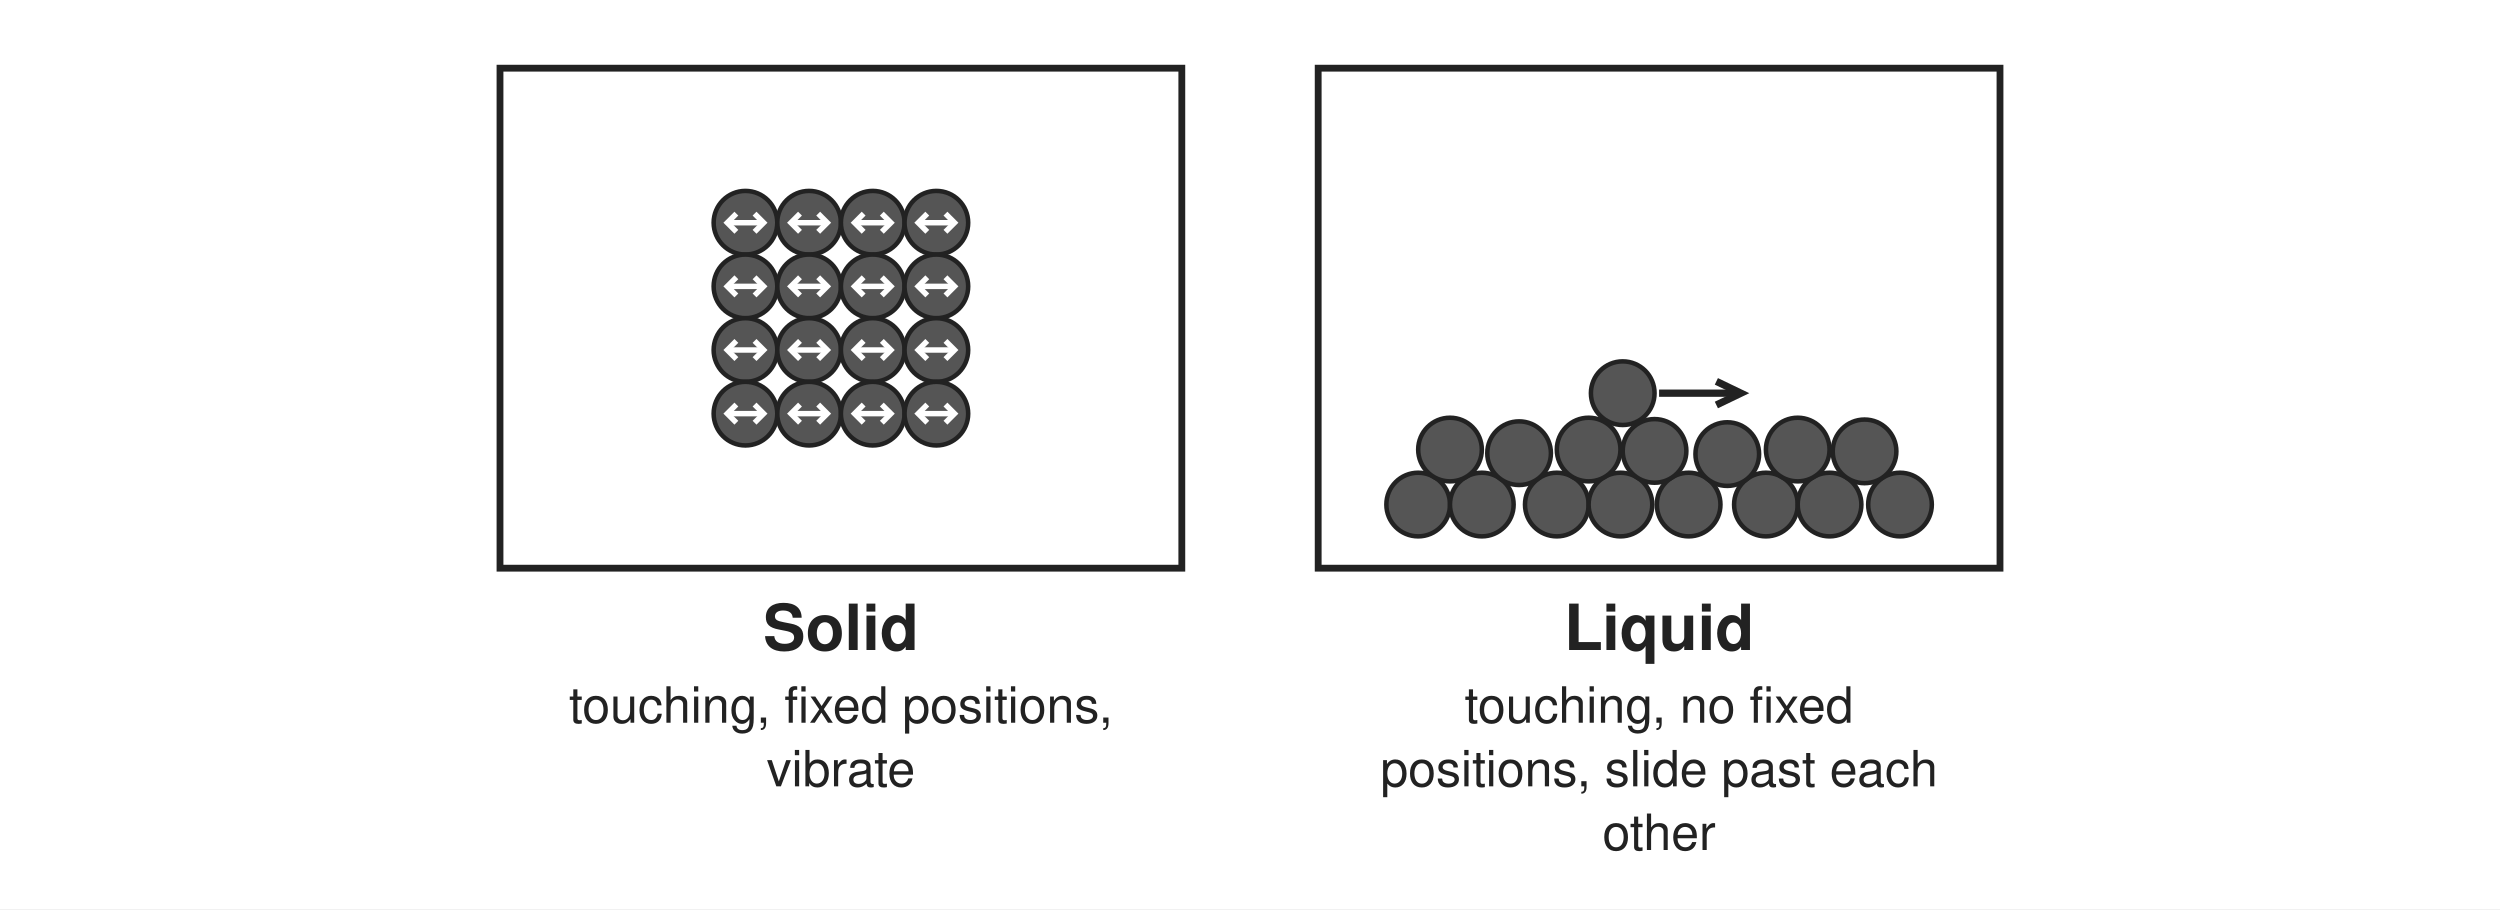
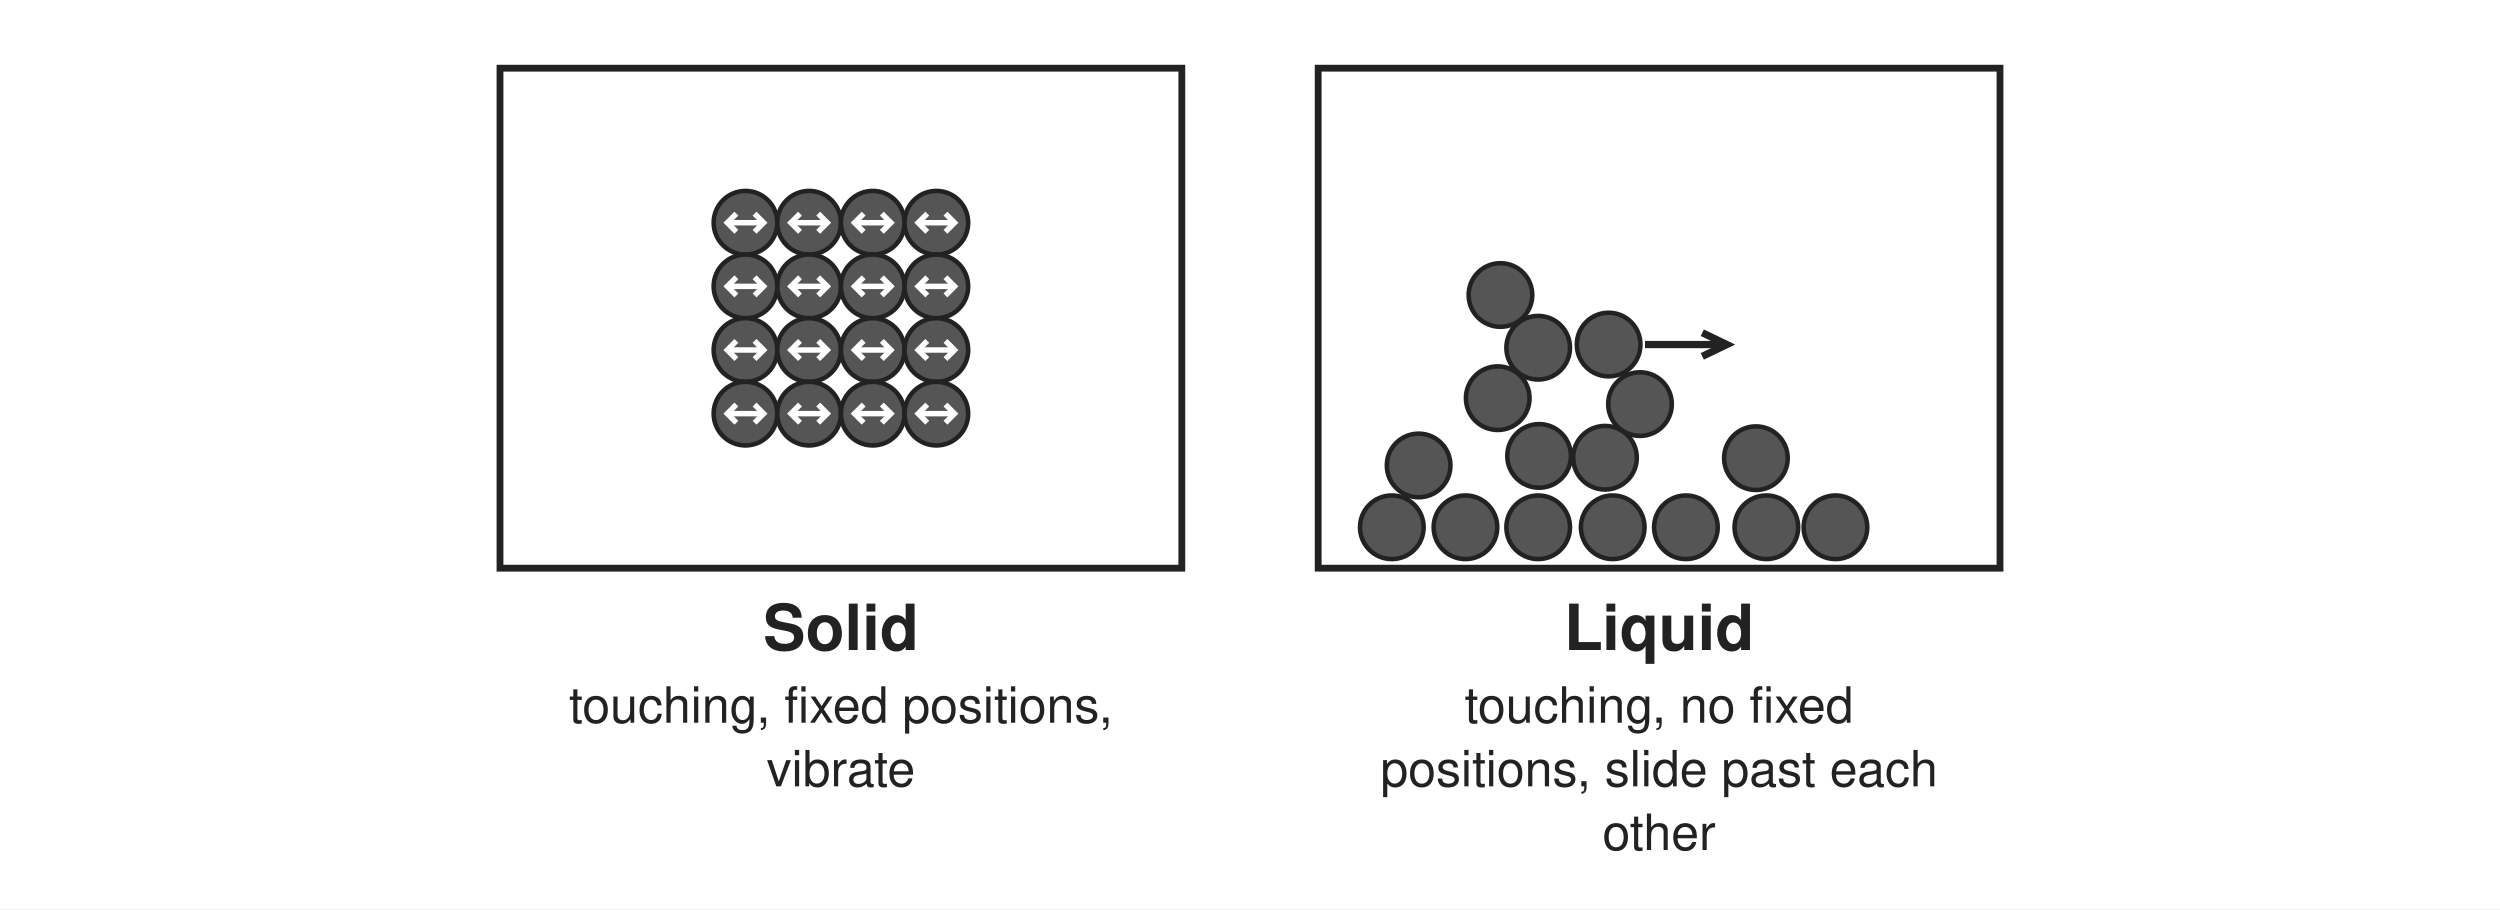
<svg xmlns="http://www.w3.org/2000/svg" viewBox="0 0 550 200" width="100%" role="img" aria-label="The solid box beside the liquid box: the particles touch in both; only the arrangement differs" font-family="Helvetica,Arial,sans-serif" font-size="13" fill="#222">
  <rect width="550" height="200" fill="#ffffff" />
  <rect x="110" y="15" width="150" height="110" fill="#ffffff" stroke="#222" stroke-width="1.5" />
  <text x="185.0" y="143" text-anchor="middle" font-size="14" font-weight="bold" fill="#222">Solid</text>
  <text x="185.0" y="159" text-anchor="middle" font-size="11" font-weight="normal" fill="#222">touching, fixed positions,</text>
  <text x="185.0" y="173" text-anchor="middle" font-size="11" font-weight="normal" fill="#222">vibrate</text>
  <circle cx="164.0" cy="49.0" r="7" fill="#555" stroke="#222" stroke-width="1" />
  <line x1="160.0" y1="49.0" x2="168.0" y2="49.0" stroke="#ffffff" stroke-width="1.2" />
  <polyline points="162.0,47.0 160.0,49.0 162.0,51.0" fill="none" stroke="#ffffff" stroke-width="1.2" />
  <polyline points="166.0,47.0 168.0,49.0 166.0,51.0" fill="none" stroke="#ffffff" stroke-width="1.2" />
  <circle cx="164.0" cy="63.0" r="7" fill="#555" stroke="#222" stroke-width="1" />
  <line x1="160.0" y1="63.0" x2="168.0" y2="63.0" stroke="#ffffff" stroke-width="1.2" />
  <polyline points="162.0,61.0 160.0,63.0 162.0,65.0" fill="none" stroke="#ffffff" stroke-width="1.2" />
  <polyline points="166.0,61.0 168.0,63.0 166.0,65.0" fill="none" stroke="#ffffff" stroke-width="1.2" />
  <circle cx="164.0" cy="77.0" r="7" fill="#555" stroke="#222" stroke-width="1" />
  <line x1="160.0" y1="77.0" x2="168.0" y2="77.0" stroke="#ffffff" stroke-width="1.2" />
  <polyline points="162.0,75.0 160.0,77.0 162.0,79.0" fill="none" stroke="#ffffff" stroke-width="1.2" />
  <polyline points="166.0,75.0 168.0,77.0 166.0,79.0" fill="none" stroke="#ffffff" stroke-width="1.2" />
  <circle cx="164.0" cy="91.0" r="7" fill="#555" stroke="#222" stroke-width="1" />
  <line x1="160.0" y1="91.0" x2="168.0" y2="91.0" stroke="#ffffff" stroke-width="1.2" />
  <polyline points="162.0,89.0 160.0,91.0 162.0,93.0" fill="none" stroke="#ffffff" stroke-width="1.2" />
  <polyline points="166.0,89.0 168.0,91.0 166.0,93.0" fill="none" stroke="#ffffff" stroke-width="1.2" />
  <circle cx="178.0" cy="49.0" r="7" fill="#555" stroke="#222" stroke-width="1" />
  <line x1="174.0" y1="49.0" x2="182.0" y2="49.0" stroke="#ffffff" stroke-width="1.2" />
  <polyline points="176.0,47.0 174.0,49.0 176.0,51.0" fill="none" stroke="#ffffff" stroke-width="1.2" />
  <polyline points="180.0,47.0 182.0,49.0 180.0,51.0" fill="none" stroke="#ffffff" stroke-width="1.2" />
  <circle cx="178.0" cy="63.0" r="7" fill="#555" stroke="#222" stroke-width="1" />
  <line x1="174.0" y1="63.0" x2="182.0" y2="63.0" stroke="#ffffff" stroke-width="1.2" />
  <polyline points="176.0,61.0 174.0,63.0 176.0,65.0" fill="none" stroke="#ffffff" stroke-width="1.2" />
  <polyline points="180.0,61.0 182.0,63.0 180.0,65.0" fill="none" stroke="#ffffff" stroke-width="1.2" />
  <circle cx="178.0" cy="77.0" r="7" fill="#555" stroke="#222" stroke-width="1" />
  <line x1="174.0" y1="77.0" x2="182.0" y2="77.0" stroke="#ffffff" stroke-width="1.2" />
  <polyline points="176.0,75.0 174.0,77.0 176.0,79.0" fill="none" stroke="#ffffff" stroke-width="1.2" />
  <polyline points="180.0,75.0 182.0,77.0 180.0,79.0" fill="none" stroke="#ffffff" stroke-width="1.2" />
  <circle cx="178.0" cy="91.0" r="7" fill="#555" stroke="#222" stroke-width="1" />
  <line x1="174.0" y1="91.0" x2="182.0" y2="91.0" stroke="#ffffff" stroke-width="1.2" />
  <polyline points="176.0,89.0 174.0,91.0 176.0,93.0" fill="none" stroke="#ffffff" stroke-width="1.2" />
  <polyline points="180.0,89.0 182.0,91.0 180.0,93.0" fill="none" stroke="#ffffff" stroke-width="1.2" />
  <circle cx="192.0" cy="49.0" r="7" fill="#555" stroke="#222" stroke-width="1" />
  <line x1="188.0" y1="49.0" x2="196.0" y2="49.0" stroke="#ffffff" stroke-width="1.2" />
  <polyline points="190.0,47.0 188.0,49.0 190.0,51.0" fill="none" stroke="#ffffff" stroke-width="1.2" />
  <polyline points="194.0,47.0 196.0,49.0 194.0,51.0" fill="none" stroke="#ffffff" stroke-width="1.2" />
  <circle cx="192.0" cy="63.0" r="7" fill="#555" stroke="#222" stroke-width="1" />
  <line x1="188.0" y1="63.0" x2="196.0" y2="63.0" stroke="#ffffff" stroke-width="1.2" />
  <polyline points="190.0,61.0 188.0,63.0 190.0,65.0" fill="none" stroke="#ffffff" stroke-width="1.2" />
  <polyline points="194.0,61.0 196.0,63.0 194.0,65.0" fill="none" stroke="#ffffff" stroke-width="1.2" />
  <circle cx="192.0" cy="77.0" r="7" fill="#555" stroke="#222" stroke-width="1" />
  <line x1="188.0" y1="77.0" x2="196.0" y2="77.0" stroke="#ffffff" stroke-width="1.2" />
  <polyline points="190.0,75.0 188.0,77.0 190.0,79.0" fill="none" stroke="#ffffff" stroke-width="1.2" />
  <polyline points="194.0,75.0 196.0,77.0 194.0,79.0" fill="none" stroke="#ffffff" stroke-width="1.2" />
  <circle cx="192.0" cy="91.0" r="7" fill="#555" stroke="#222" stroke-width="1" />
  <line x1="188.0" y1="91.0" x2="196.0" y2="91.0" stroke="#ffffff" stroke-width="1.2" />
  <polyline points="190.0,89.0 188.0,91.0 190.0,93.0" fill="none" stroke="#ffffff" stroke-width="1.2" />
  <polyline points="194.0,89.0 196.0,91.0 194.0,93.0" fill="none" stroke="#ffffff" stroke-width="1.2" />
  <circle cx="206.0" cy="49.0" r="7" fill="#555" stroke="#222" stroke-width="1" />
  <line x1="202.0" y1="49.0" x2="210.0" y2="49.0" stroke="#ffffff" stroke-width="1.2" />
  <polyline points="204.0,47.0 202.0,49.0 204.0,51.0" fill="none" stroke="#ffffff" stroke-width="1.2" />
  <polyline points="208.0,47.0 210.0,49.0 208.0,51.0" fill="none" stroke="#ffffff" stroke-width="1.2" />
  <circle cx="206.0" cy="63.0" r="7" fill="#555" stroke="#222" stroke-width="1" />
  <line x1="202.0" y1="63.0" x2="210.0" y2="63.0" stroke="#ffffff" stroke-width="1.2" />
  <polyline points="204.0,61.0 202.0,63.0 204.0,65.0" fill="none" stroke="#ffffff" stroke-width="1.2" />
  <polyline points="208.0,61.0 210.0,63.0 208.0,65.0" fill="none" stroke="#ffffff" stroke-width="1.2" />
  <circle cx="206.0" cy="77.0" r="7" fill="#555" stroke="#222" stroke-width="1" />
  <line x1="202.0" y1="77.0" x2="210.0" y2="77.0" stroke="#ffffff" stroke-width="1.2" />
  <polyline points="204.0,75.0 202.0,77.0 204.0,79.0" fill="none" stroke="#ffffff" stroke-width="1.2" />
  <polyline points="208.0,75.0 210.0,77.0 208.0,79.0" fill="none" stroke="#ffffff" stroke-width="1.2" />
  <circle cx="206.0" cy="91.0" r="7" fill="#555" stroke="#222" stroke-width="1" />
  <line x1="202.0" y1="91.0" x2="210.0" y2="91.0" stroke="#ffffff" stroke-width="1.2" />
  <polyline points="204.0,89.0 202.0,91.0 204.0,93.0" fill="none" stroke="#ffffff" stroke-width="1.2" />
  <polyline points="208.0,89.0 210.0,91.0 208.0,93.0" fill="none" stroke="#ffffff" stroke-width="1.2" />
  <rect x="290" y="15" width="150" height="110" fill="#ffffff" stroke="#222" stroke-width="1.5" />
  <text x="365.0" y="143" text-anchor="middle" font-size="14" font-weight="bold" fill="#222">Liquid</text>
  <text x="365.0" y="159" text-anchor="middle" font-size="11" font-weight="normal" fill="#222">touching, no fixed</text>
  <text x="365.0" y="173" text-anchor="middle" font-size="11" font-weight="normal" fill="#222">positions, slide past each</text>
  <text x="365.0" y="187" text-anchor="middle" font-size="11" font-weight="normal" fill="#222">other</text>
-   <circle cx="312.0" cy="111.0" r="7" fill="#555" stroke="#222" stroke-width="1" />
-   <circle cx="326.0" cy="111.0" r="7" fill="#555" stroke="#222" stroke-width="1" />
-   <circle cx="342.5" cy="111.0" r="7" fill="#555" stroke="#222" stroke-width="1" />
-   <circle cx="356.5" cy="111.0" r="7" fill="#555" stroke="#222" stroke-width="1" />
-   <circle cx="371.5" cy="111.0" r="7" fill="#555" stroke="#222" stroke-width="1" />
-   <circle cx="388.5" cy="111.0" r="7" fill="#555" stroke="#222" stroke-width="1" />
-   <circle cx="402.5" cy="111.0" r="7" fill="#555" stroke="#222" stroke-width="1" />
-   <circle cx="418.0" cy="111.0" r="7" fill="#555" stroke="#222" stroke-width="1" />
-   <circle cx="319.0" cy="98.9" r="7" fill="#555" stroke="#222" stroke-width="1" />
-   <circle cx="334.2" cy="99.7" r="7" fill="#555" stroke="#222" stroke-width="1" />
-   <circle cx="349.5" cy="98.9" r="7" fill="#555" stroke="#222" stroke-width="1" />
-   <circle cx="364.0" cy="99.2" r="7" fill="#555" stroke="#222" stroke-width="1" />
-   <circle cx="380.0" cy="99.9" r="7" fill="#555" stroke="#222" stroke-width="1" />
-   <circle cx="395.5" cy="98.9" r="7" fill="#555" stroke="#222" stroke-width="1" />
-   <circle cx="410.2" cy="99.3" r="7" fill="#555" stroke="#222" stroke-width="1" />
-   <circle cx="357.0" cy="86.5" r="7" fill="#555" stroke="#222" stroke-width="1" />
-   <line x1="365.0" y1="86.5" x2="383.0" y2="86.5" stroke="#222" stroke-width="1.6" />
-   <polyline points="377.6,89.1 383.0,86.5 377.6,83.9" fill="none" stroke="#222" stroke-width="1.6" />
+   <circle cx="306.2" cy="116.0" r="7" fill="#555" stroke="#222" stroke-width="1" />
+   <circle cx="322.4" cy="116.0" r="7" fill="#555" stroke="#222" stroke-width="1" />
+   <circle cx="338.4" cy="116.0" r="7" fill="#555" stroke="#222" stroke-width="1" />
+   <circle cx="354.8" cy="116.0" r="7" fill="#555" stroke="#222" stroke-width="1" />
+   <circle cx="370.9" cy="116.0" r="7" fill="#555" stroke="#222" stroke-width="1" />
+   <circle cx="388.6" cy="116.0" r="7" fill="#555" stroke="#222" stroke-width="1" />
+   <circle cx="403.8" cy="116.0" r="7" fill="#555" stroke="#222" stroke-width="1" />
+   <circle cx="338.6" cy="100.3" r="7" fill="#555" stroke="#222" stroke-width="1" />
+   <circle cx="353.1" cy="100.7" r="7" fill="#555" stroke="#222" stroke-width="1" />
+   <circle cx="312.1" cy="102.4" r="7" fill="#555" stroke="#222" stroke-width="1" />
+   <circle cx="386.3" cy="100.8" r="7" fill="#555" stroke="#222" stroke-width="1" />
+   <circle cx="329.5" cy="87.6" r="7" fill="#555" stroke="#222" stroke-width="1" />
+   <circle cx="360.8" cy="88.9" r="7" fill="#555" stroke="#222" stroke-width="1" />
+   <circle cx="338.4" cy="76.5" r="7" fill="#555" stroke="#222" stroke-width="1" />
+   <circle cx="330.1" cy="64.9" r="7" fill="#555" stroke="#222" stroke-width="1" />
+   <circle cx="353.9" cy="75.8" r="7" fill="#555" stroke="#222" stroke-width="1" />
+   <line x1="361.9" y1="75.8" x2="379.9" y2="75.8" stroke="#222" stroke-width="1.6" />
+   <polyline points="374.5,78.4 379.9,75.8 374.5,73.2" fill="none" stroke="#222" stroke-width="1.6" />
</svg>
